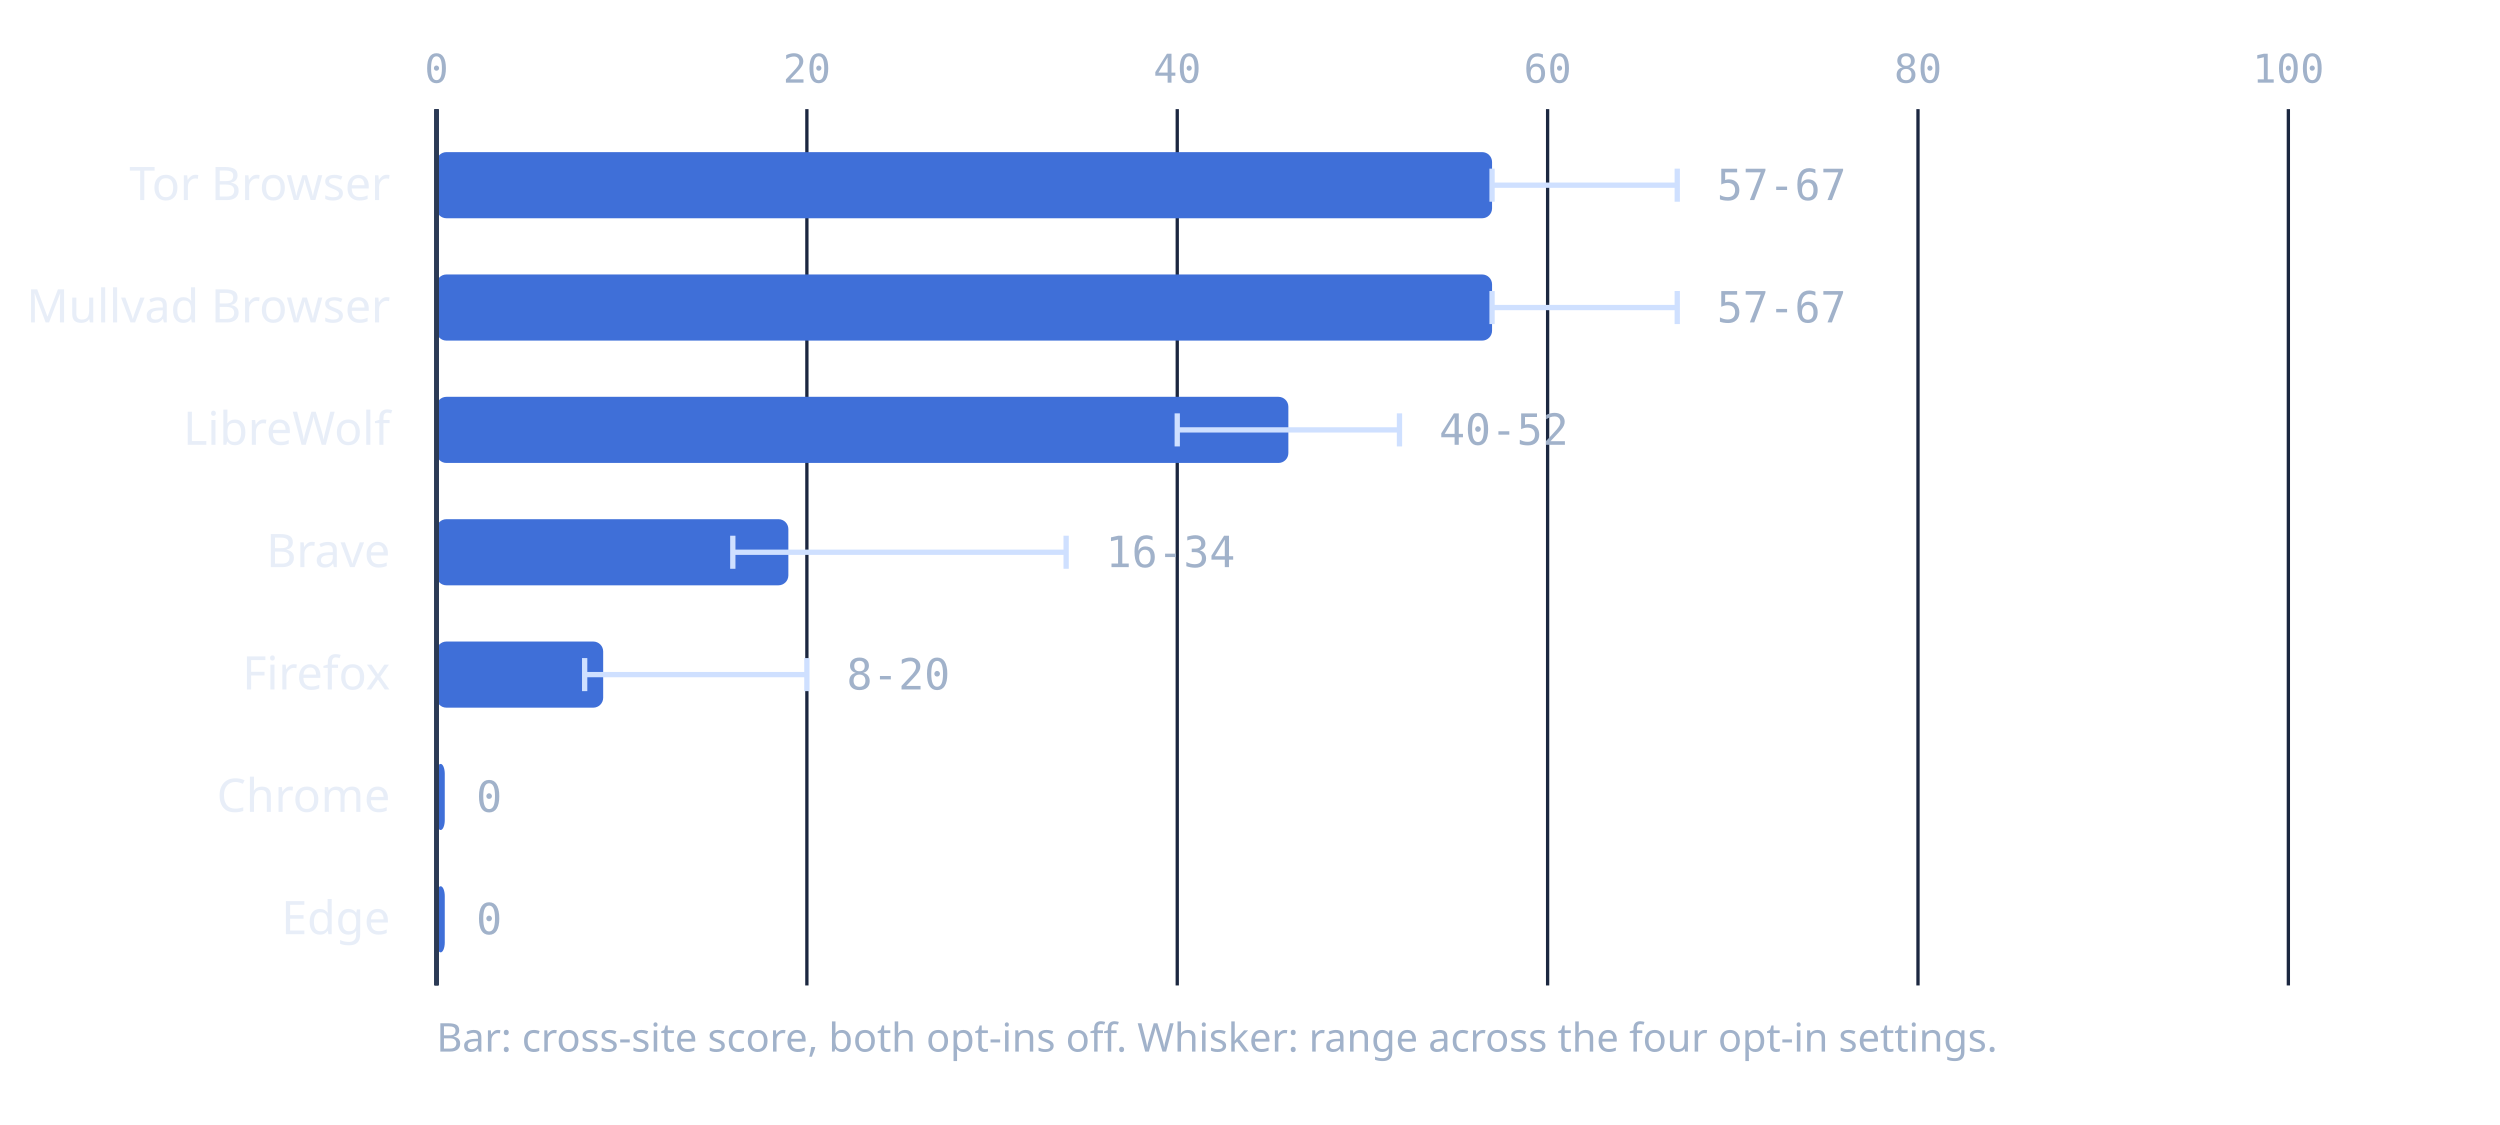
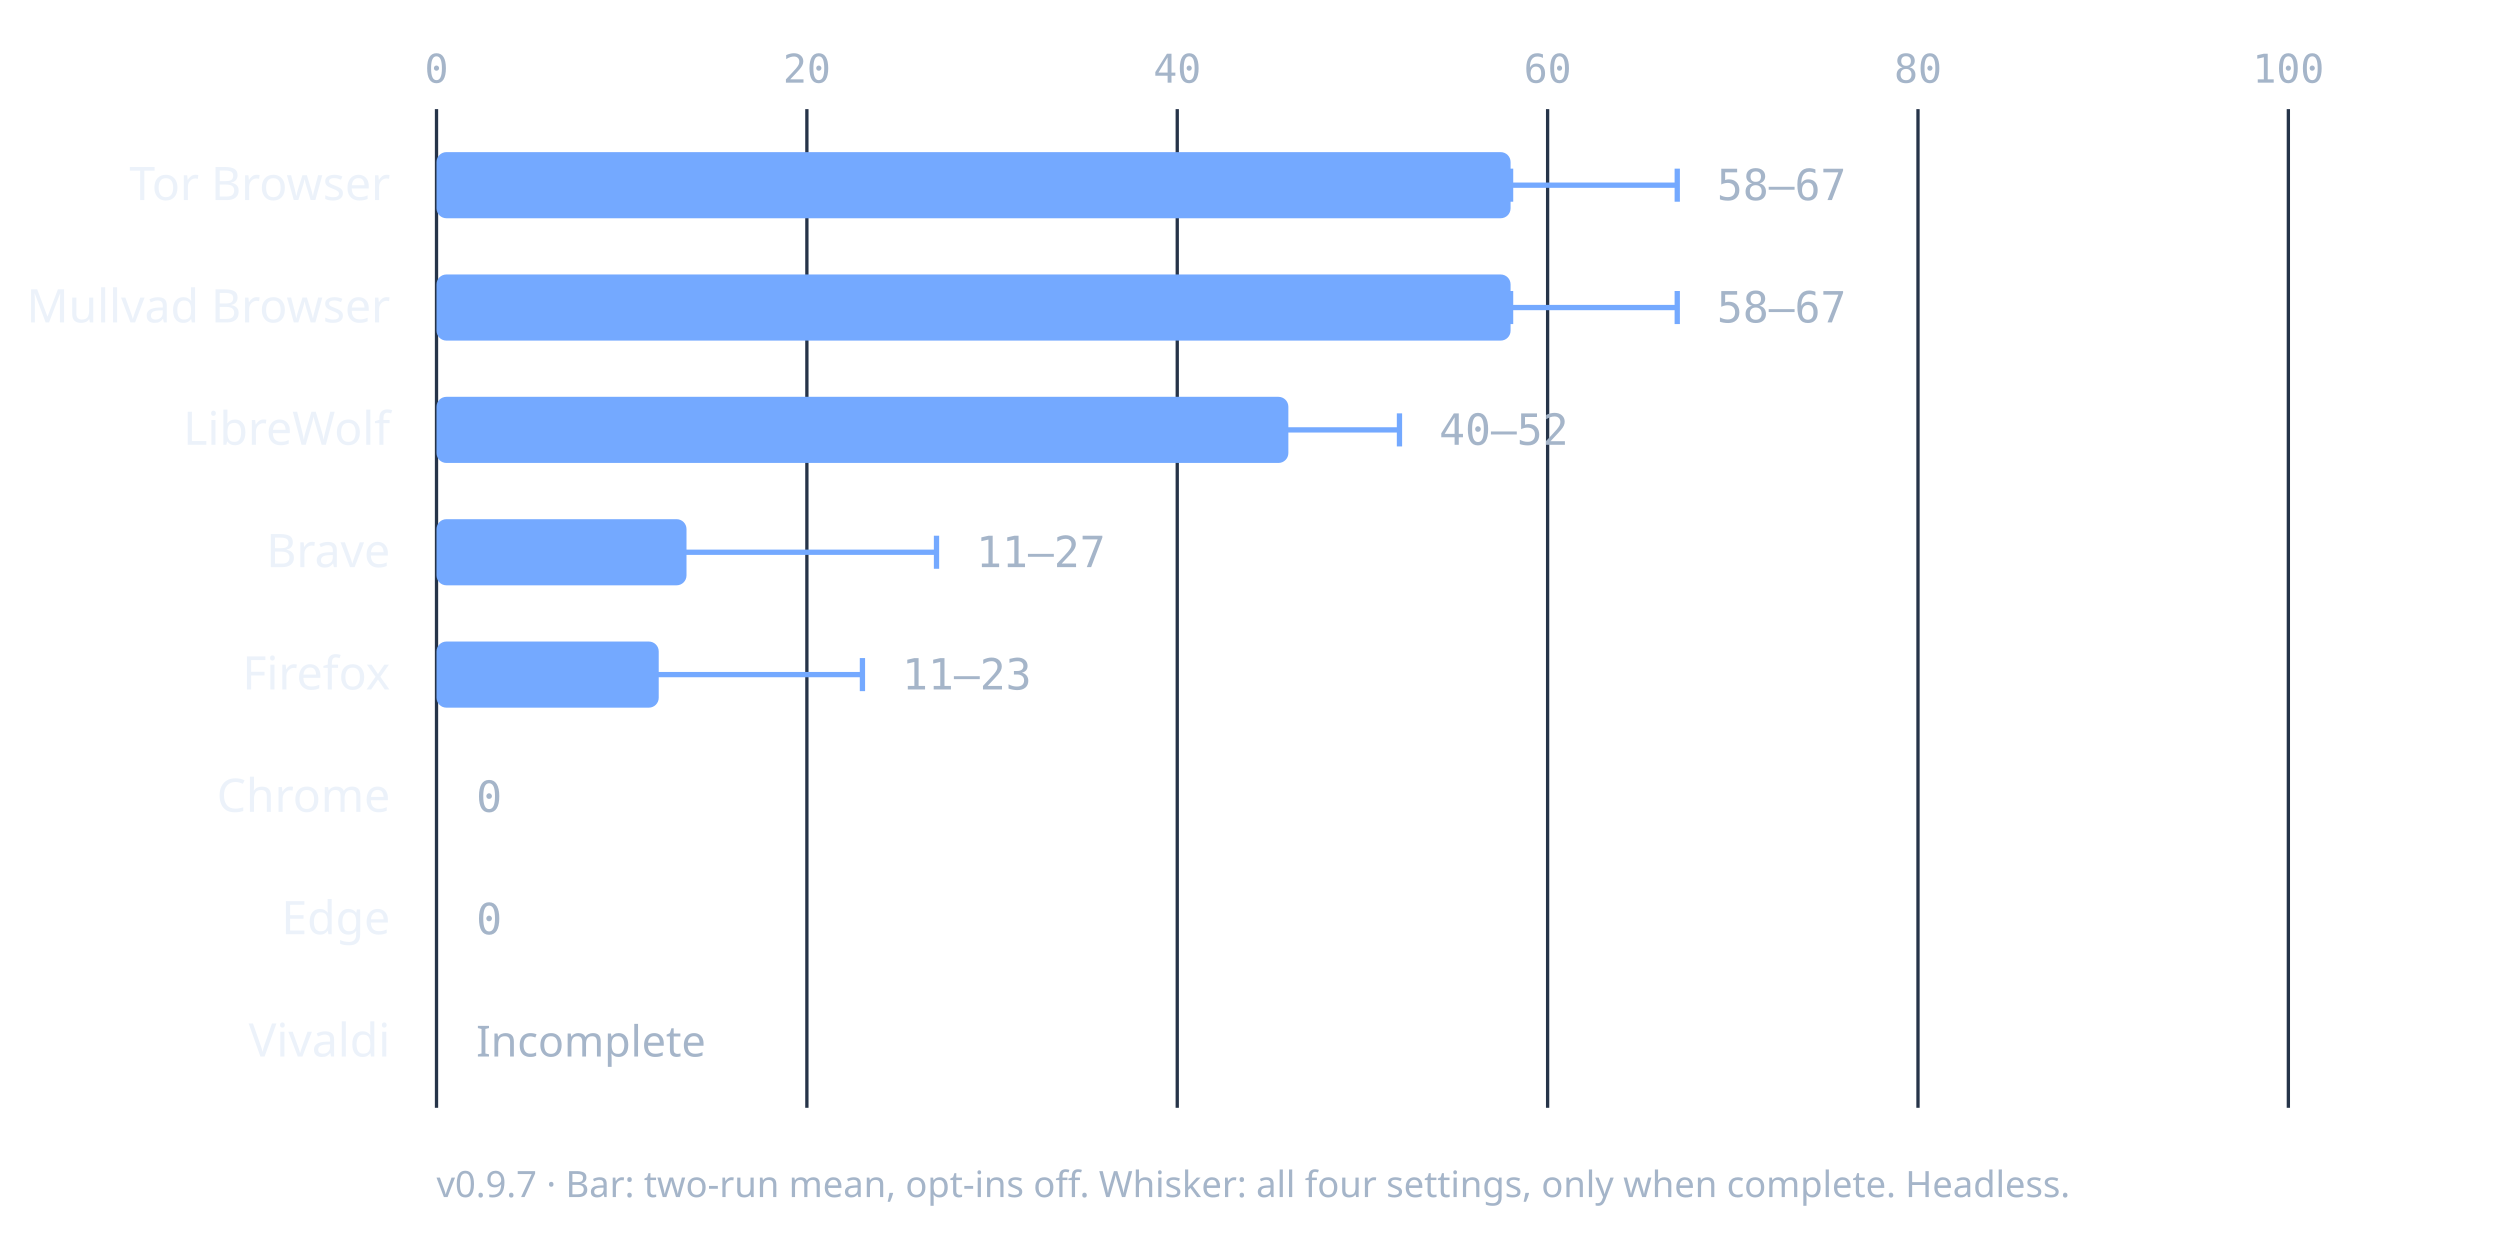
- <svg xmlns="http://www.w3.org/2000/svg" viewBox="0 0 756 340" width="756" height="340" role="img" aria-label="Score by browser, higher means more of the fingerprint hidden">
+ <svg xmlns="http://www.w3.org/2000/svg" viewBox="0 0 756 377" width="756" height="377" role="img" aria-label="Privacyassay 0.9.7 headless browser measurements; higher means more checked readings hidden">
  <style>text{font-family:ui-sans-serif,system-ui,"Segoe UI",sans-serif}.n{font-family:ui-monospace,Menlo,Consolas,monospace}</style>
-   <line x1="132.0" y1="33" x2="132.0" y2="298" stroke="#1b2740" stroke-width="1" />
-   <text x="132.0" y="25" fill="#a1b2ca" font-size="12" text-anchor="middle" class="n">0</text>
-   <line x1="244.0" y1="33" x2="244.0" y2="298" stroke="#1b2740" stroke-width="1" />
-   <text x="244.0" y="25" fill="#a1b2ca" font-size="12" text-anchor="middle" class="n">20</text>
-   <line x1="356.0" y1="33" x2="356.0" y2="298" stroke="#1b2740" stroke-width="1" />
-   <text x="356.0" y="25" fill="#a1b2ca" font-size="12" text-anchor="middle" class="n">40</text>
-   <line x1="468.0" y1="33" x2="468.0" y2="298" stroke="#1b2740" stroke-width="1" />
-   <text x="468.0" y="25" fill="#a1b2ca" font-size="12" text-anchor="middle" class="n">60</text>
-   <line x1="580.0" y1="33" x2="580.0" y2="298" stroke="#1b2740" stroke-width="1" />
-   <text x="580.0" y="25" fill="#a1b2ca" font-size="12" text-anchor="middle" class="n">80</text>
-   <line x1="692.0" y1="33" x2="692.0" y2="298" stroke="#1b2740" stroke-width="1" />
-   <text x="692.0" y="25" fill="#a1b2ca" font-size="12" text-anchor="middle" class="n">100</text>
-   <text x="118" y="60.5" fill="#e8eef8" font-size="14" text-anchor="end">Tor Browser</text>
-   <rect x="132" y="46" width="319.2" height="20" rx="3" fill="#3f6fd8" />
-   <line x1="451.2" y1="56.0" x2="507.2" y2="56.0" stroke="#cfe0ff" stroke-width="1.6" />
-   <line x1="451.2" y1="51.0" x2="451.2" y2="61.0" stroke="#cfe0ff" stroke-width="1.6" />
-   <line x1="507.2" y1="51.0" x2="507.2" y2="61.0" stroke="#cfe0ff" stroke-width="1.6" />
-   <text x="519.2" y="60.5" fill="#a1b2ca" font-size="13" class="n">57-67</text>
-   <text x="118" y="97.5" fill="#e8eef8" font-size="14" text-anchor="end">Mullvad Browser</text>
-   <rect x="132" y="83" width="319.2" height="20" rx="3" fill="#3f6fd8" />
-   <line x1="451.2" y1="93.0" x2="507.2" y2="93.0" stroke="#cfe0ff" stroke-width="1.6" />
-   <line x1="451.2" y1="88.0" x2="451.2" y2="98.0" stroke="#cfe0ff" stroke-width="1.6" />
-   <line x1="507.2" y1="88.0" x2="507.2" y2="98.0" stroke="#cfe0ff" stroke-width="1.6" />
-   <text x="519.2" y="97.5" fill="#a1b2ca" font-size="13" class="n">57-67</text>
-   <text x="118" y="134.5" fill="#e8eef8" font-size="14" text-anchor="end">LibreWolf</text>
-   <rect x="132" y="120" width="257.6" height="20" rx="3" fill="#3f6fd8" />
-   <line x1="356.0" y1="130.0" x2="423.2" y2="130.0" stroke="#cfe0ff" stroke-width="1.6" />
-   <line x1="356.0" y1="125.0" x2="356.0" y2="135.0" stroke="#cfe0ff" stroke-width="1.6" />
-   <line x1="423.2" y1="125.0" x2="423.2" y2="135.0" stroke="#cfe0ff" stroke-width="1.6" />
-   <text x="435.2" y="134.5" fill="#a1b2ca" font-size="13" class="n">40-52</text>
-   <text x="118" y="171.5" fill="#e8eef8" font-size="14" text-anchor="end">Brave</text>
-   <rect x="132" y="157" width="106.4" height="20" rx="3" fill="#3f6fd8" />
-   <line x1="221.6" y1="167.0" x2="322.4" y2="167.0" stroke="#cfe0ff" stroke-width="1.6" />
-   <line x1="221.6" y1="162.0" x2="221.6" y2="172.0" stroke="#cfe0ff" stroke-width="1.6" />
-   <line x1="322.4" y1="162.0" x2="322.4" y2="172.0" stroke="#cfe0ff" stroke-width="1.6" />
-   <text x="334.4" y="171.5" fill="#a1b2ca" font-size="13" class="n">16-34</text>
-   <text x="118" y="208.5" fill="#e8eef8" font-size="14" text-anchor="end">Firefox</text>
-   <rect x="132" y="194" width="50.4" height="20" rx="3" fill="#3f6fd8" />
-   <line x1="176.8" y1="204.0" x2="244.0" y2="204.0" stroke="#cfe0ff" stroke-width="1.6" />
-   <line x1="176.8" y1="199.0" x2="176.8" y2="209.0" stroke="#cfe0ff" stroke-width="1.6" />
-   <line x1="244.0" y1="199.0" x2="244.0" y2="209.0" stroke="#cfe0ff" stroke-width="1.6" />
-   <text x="256.0" y="208.5" fill="#a1b2ca" font-size="13" class="n">8-20</text>
-   <text x="118" y="245.5" fill="#e8eef8" font-size="14" text-anchor="end">Chrome</text>
-   <rect x="132" y="231" width="2.5" height="20" rx="3" fill="#3f6fd8" />
-   <text x="144.0" y="245.5" fill="#a1b2ca" font-size="13" class="n">0</text>
-   <text x="118" y="282.5" fill="#e8eef8" font-size="14" text-anchor="end">Edge</text>
-   <rect x="132" y="268" width="2.5" height="20" rx="3" fill="#3f6fd8" />
-   <text x="144.0" y="282.5" fill="#a1b2ca" font-size="13" class="n">0</text>
-   <line x1="132" y1="33" x2="132" y2="298" stroke="#2b3a55" stroke-width="1.5" />
-   <text x="132" y="318" fill="#a1b2ca" font-size="12">Bar: cross-site score, both opt-ins off. Whisker: range across the four opt-in settings.</text>
+   <line x1="132" y1="33" x2="132" y2="335" stroke="#263449" />
+   <text x="132" y="25" fill="#a5b5c9" font-size="12" text-anchor="middle" class="n">0</text>
+   <line x1="244" y1="33" x2="244" y2="335" stroke="#263449" />
+   <text x="244" y="25" fill="#a5b5c9" font-size="12" text-anchor="middle" class="n">20</text>
+   <line x1="356" y1="33" x2="356" y2="335" stroke="#263449" />
+   <text x="356" y="25" fill="#a5b5c9" font-size="12" text-anchor="middle" class="n">40</text>
+   <line x1="468" y1="33" x2="468" y2="335" stroke="#263449" />
+   <text x="468" y="25" fill="#a5b5c9" font-size="12" text-anchor="middle" class="n">60</text>
+   <line x1="580" y1="33" x2="580" y2="335" stroke="#263449" />
+   <text x="580" y="25" fill="#a5b5c9" font-size="12" text-anchor="middle" class="n">80</text>
+   <line x1="692" y1="33" x2="692" y2="335" stroke="#263449" />
+   <text x="692" y="25" fill="#a5b5c9" font-size="12" text-anchor="middle" class="n">100</text>
+   <text x="118" y="60.5" fill="#ecf2fa" font-size="14" text-anchor="end">Tor Browser</text>
+   <rect x="132" y="46" width="324.8" height="20" rx="3" fill="#74a9ff" />
+   <path d="M456.8,51v10 M456.8,56H507.2 M507.2,51v10" stroke="#74a9ff" stroke-width="1.6" fill="none" />
+   <text x="519.2" y="60.5" fill="#a5b5c9" font-size="13" class="n">58–67</text>
+   <text x="118" y="97.5" fill="#ecf2fa" font-size="14" text-anchor="end">Mullvad Browser</text>
+   <rect x="132" y="83" width="324.8" height="20" rx="3" fill="#74a9ff" />
+   <path d="M456.8,88v10 M456.8,93H507.2 M507.2,88v10" stroke="#74a9ff" stroke-width="1.6" fill="none" />
+   <text x="519.2" y="97.5" fill="#a5b5c9" font-size="13" class="n">58–67</text>
+   <text x="118" y="134.5" fill="#ecf2fa" font-size="14" text-anchor="end">LibreWolf</text>
+   <rect x="132" y="120" width="257.6" height="20" rx="3" fill="#74a9ff" />
+   <path d="M356,125v10 M356,130H423.2 M423.2,125v10" stroke="#74a9ff" stroke-width="1.6" fill="none" />
+   <text x="435.2" y="134.5" fill="#a5b5c9" font-size="13" class="n">40–52</text>
+   <text x="118" y="171.5" fill="#ecf2fa" font-size="14" text-anchor="end">Brave</text>
+   <rect x="132" y="157" width="75.6" height="20" rx="3" fill="#74a9ff" />
+   <path d="M193.6,162v10 M193.6,167H283.2 M283.2,162v10" stroke="#74a9ff" stroke-width="1.6" fill="none" />
+   <text x="295.2" y="171.5" fill="#a5b5c9" font-size="13" class="n">11–27</text>
+   <text x="118" y="208.5" fill="#ecf2fa" font-size="14" text-anchor="end">Firefox</text>
+   <rect x="132" y="194" width="67.2" height="20" rx="3" fill="#74a9ff" />
+   <path d="M193.6,199v10 M193.6,204H260.8 M260.8,199v10" stroke="#74a9ff" stroke-width="1.6" fill="none" />
+   <text x="272.8" y="208.5" fill="#a5b5c9" font-size="13" class="n">11–23</text>
+   <text x="118" y="245.5" fill="#ecf2fa" font-size="14" text-anchor="end">Chrome</text>
+   <text x="144" y="245.5" fill="#a5b5c9" font-size="13" class="n">0</text>
+   <text x="118" y="282.5" fill="#ecf2fa" font-size="14" text-anchor="end">Edge</text>
+   <text x="144" y="282.5" fill="#a5b5c9" font-size="13" class="n">0</text>
+   <text x="118" y="319.5" fill="#ecf2fa" font-size="14" text-anchor="end">Vivaldi</text>
+   <text x="144" y="319.5" fill="#a5b5c9" font-size="13">Incomplete</text>
+   <text x="132" y="362" fill="#a5b5c9" font-size="11">v0.9.7 · Bar: two-run mean, opt-ins off. Whisker: all four settings, only when complete. Headless.</text>
</svg>
